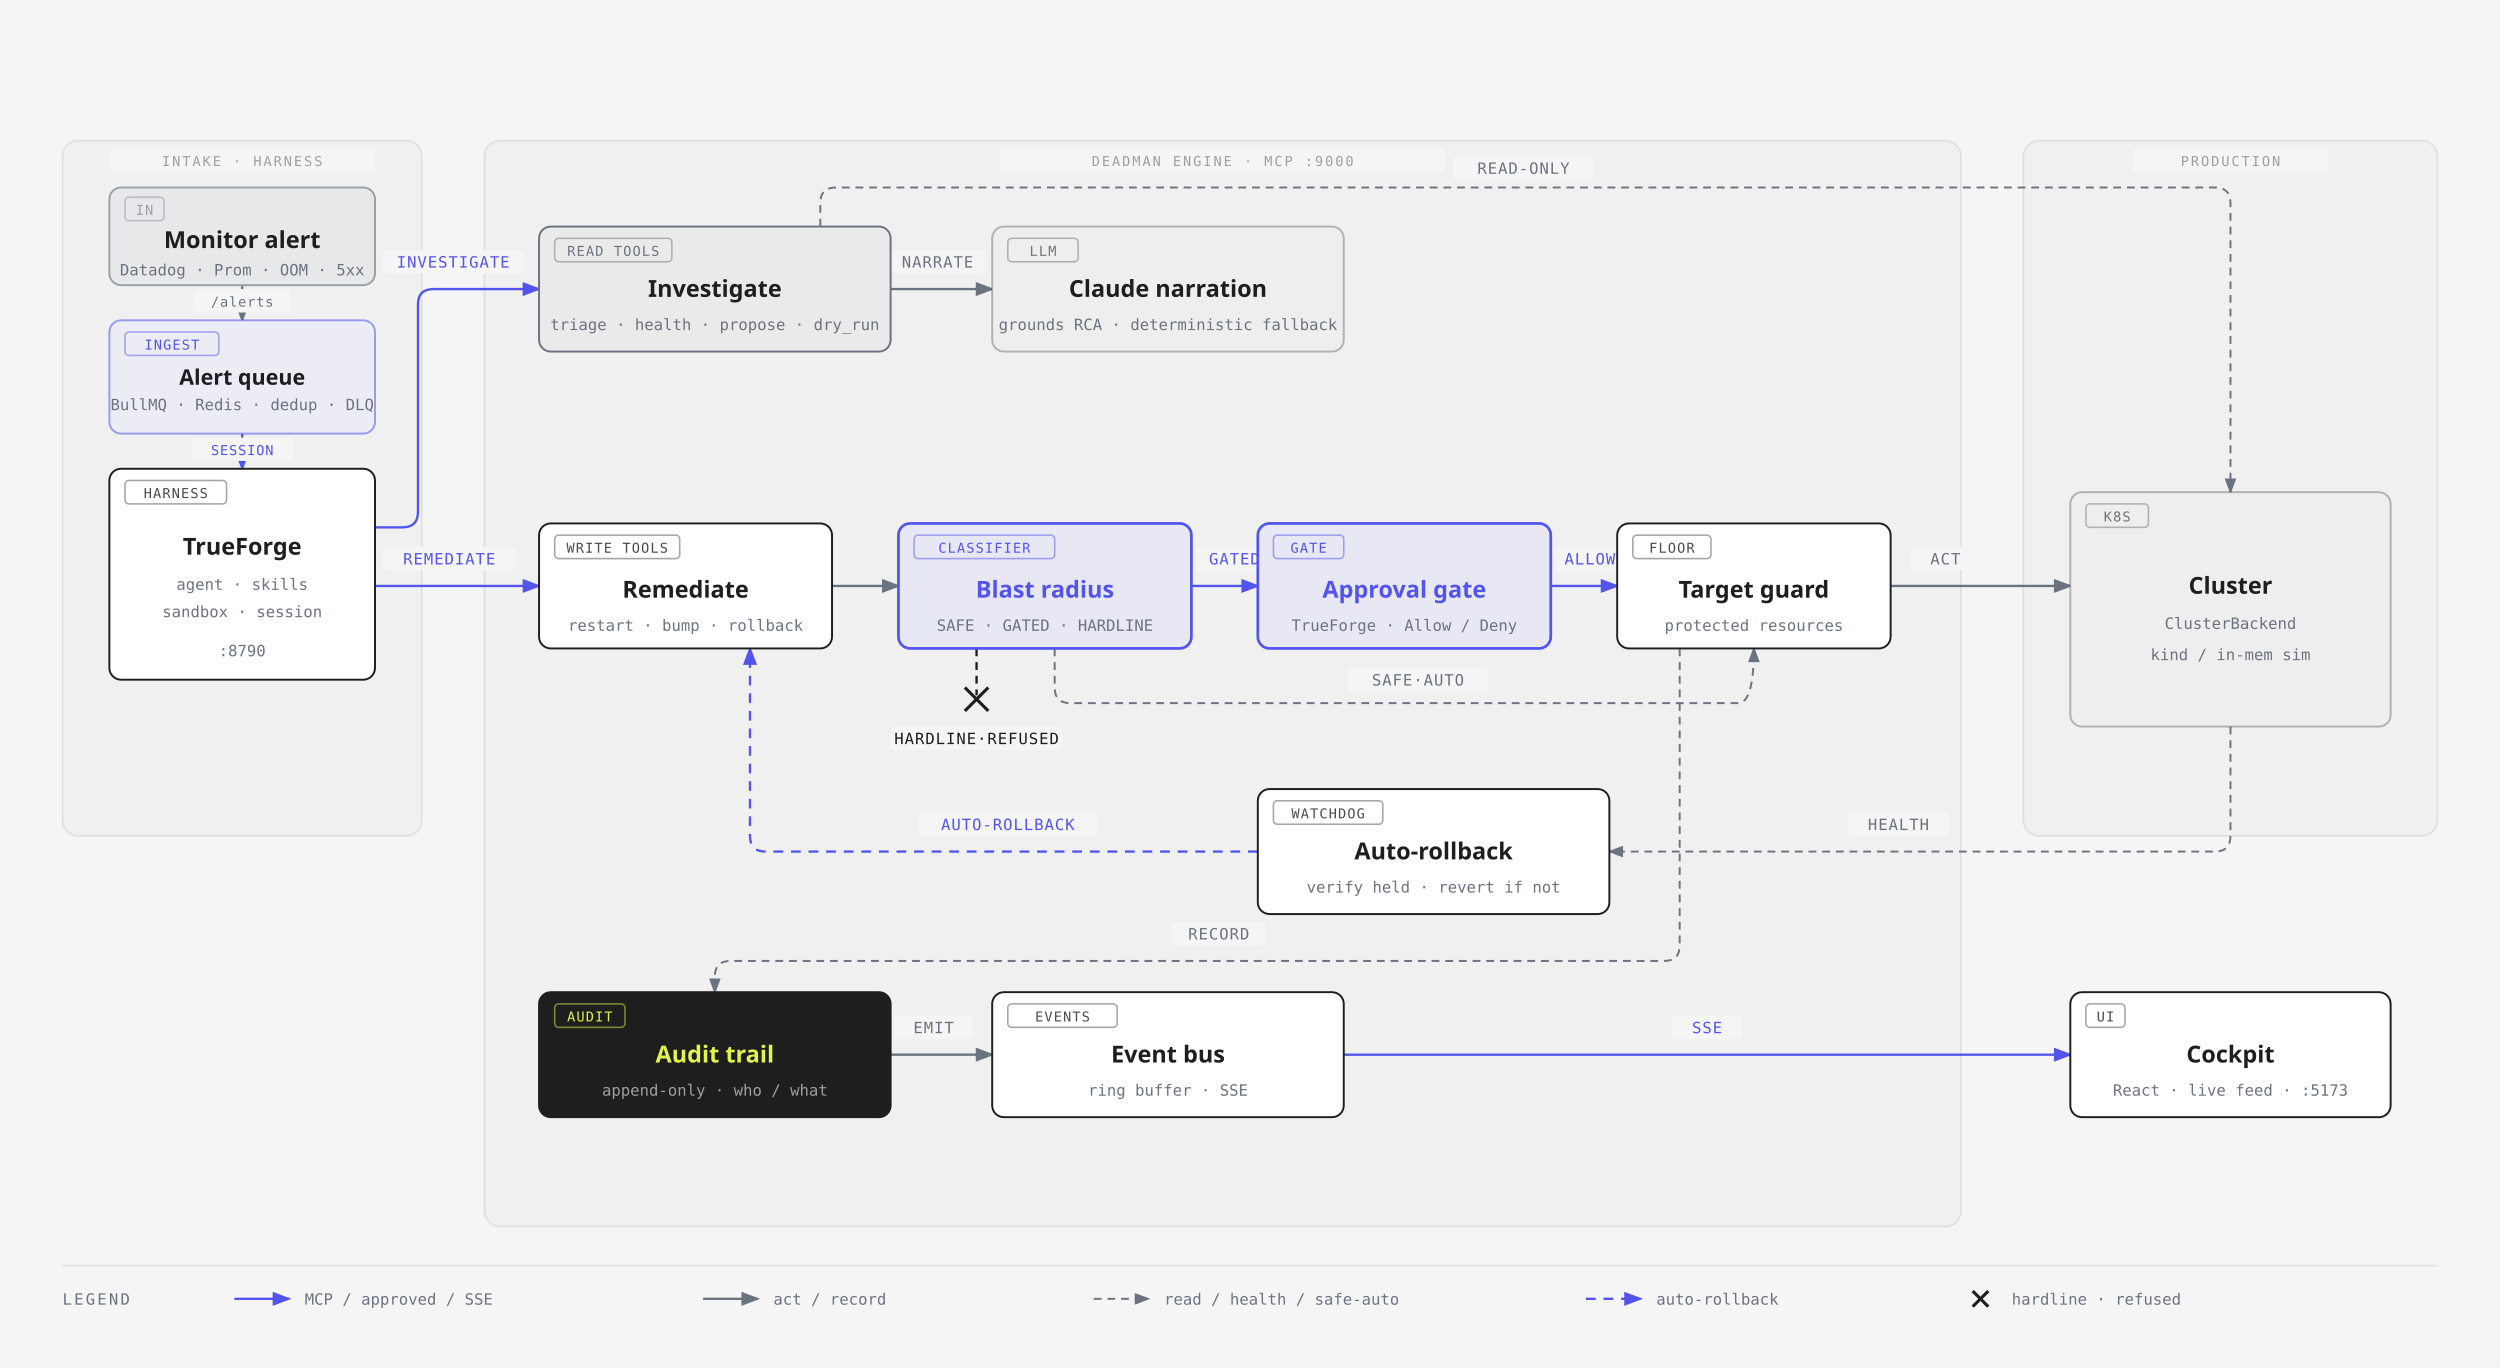
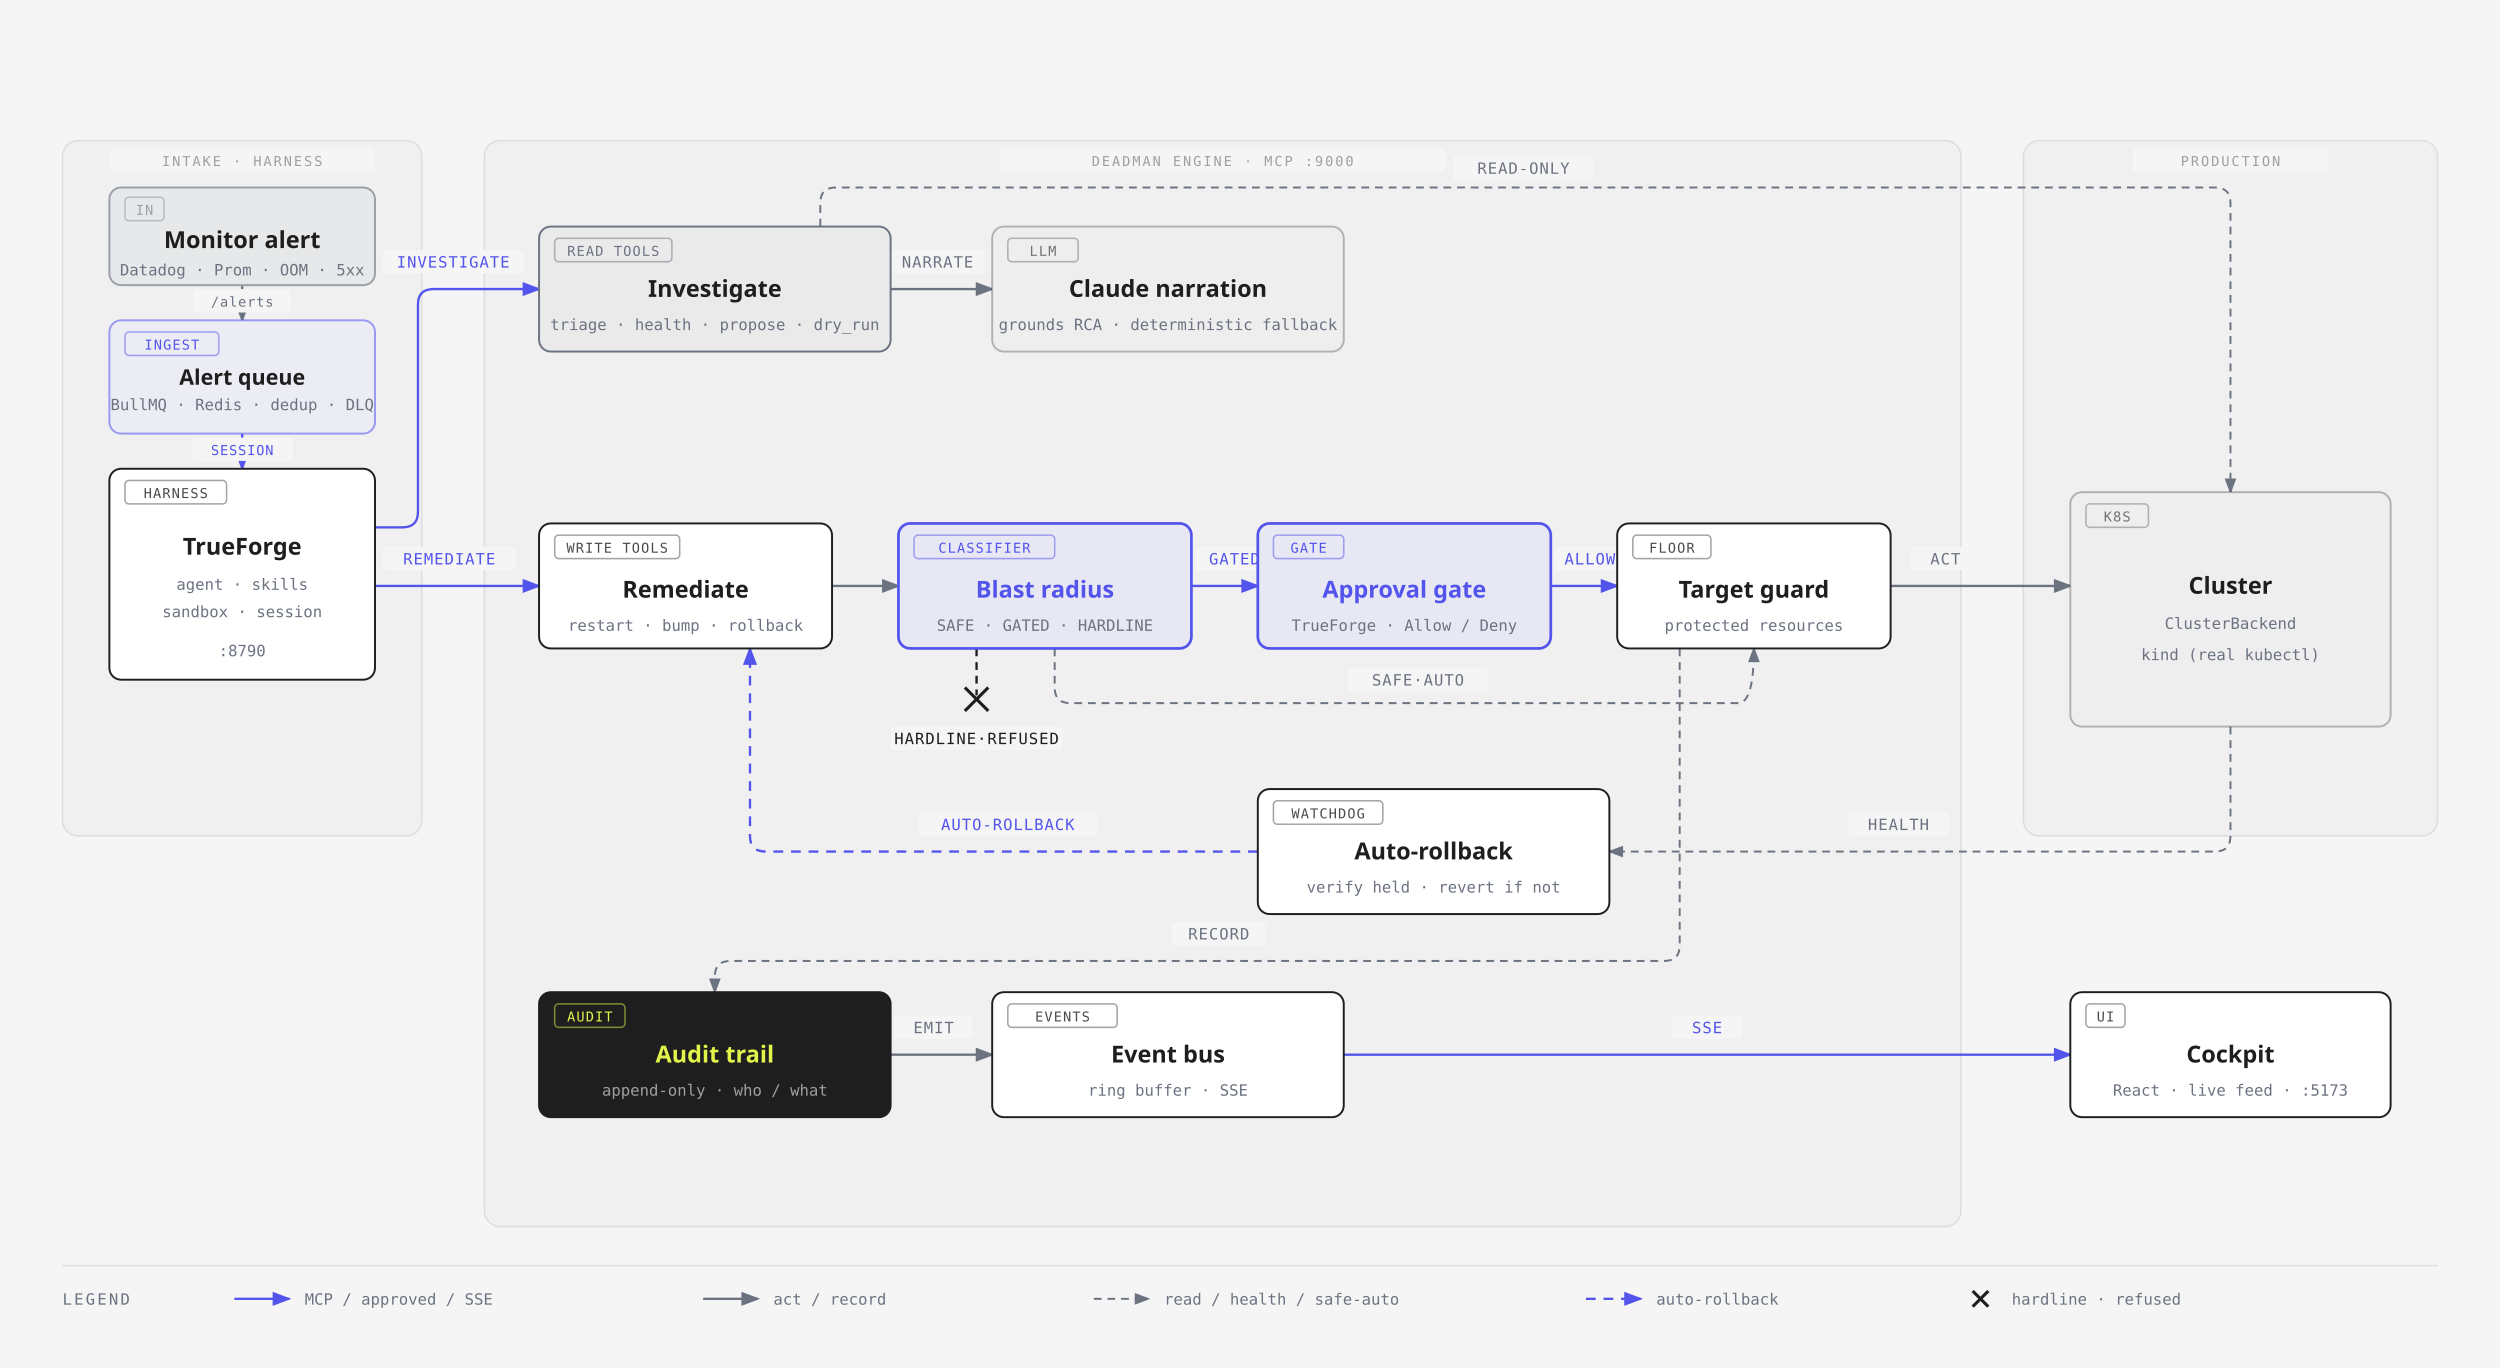
<svg xmlns="http://www.w3.org/2000/svg" viewBox="0 0 1280 700" role="img" aria-labelledby="deadman-arch2-title deadman-arch2-desc">
  <defs>
    <marker id="arrow" markerWidth="8" markerHeight="6" refX="7" refY="3" orient="auto">
      <polygon points="0 0, 8 3, 0 6" fill="#6b7280" />
    </marker>
    <marker id="arrow-accent" markerWidth="8" markerHeight="6" refX="7" refY="3" orient="auto">
      <polygon points="0 0, 8 3, 0 6" fill="#5354EC" />
    </marker>
    <marker id="arrow-ink" markerWidth="8" markerHeight="6" refX="7" refY="3" orient="auto">
      <polygon points="0 0, 8 3, 0 6" fill="#1E1E1E" />
    </marker>
  </defs>
  <rect width="100%" height="100%" fill="#F5F5F5" />
  <rect x="32" y="72" width="184" height="356" rx="8" fill="rgba(30,30,30,0.02)" stroke="rgba(30,30,30,0.10)" stroke-width="0.8" />
  <rect x="56" y="76" width="136" height="12" rx="2" fill="#F5F5F5" />
  <text x="124" y="85" fill="rgba(30,30,30,0.40)" font-size="7" font-family="'Geist Mono',monospace" text-anchor="middle" letter-spacing="0.14em">INTAKE · HARNESS</text>
  <rect x="248" y="72" width="756" height="556" rx="8" fill="rgba(30,30,30,0.02)" stroke="rgba(30,30,30,0.10)" stroke-width="0.8" />
  <rect x="512" y="76" width="228" height="12" rx="2" fill="#F5F5F5" />
  <text x="626" y="85" fill="rgba(30,30,30,0.40)" font-size="7" font-family="'Geist Mono',monospace" text-anchor="middle" letter-spacing="0.14em">DEADMAN ENGINE · MCP :9000</text>
  <rect x="1036" y="72" width="212" height="356" rx="8" fill="rgba(30,30,30,0.02)" stroke="rgba(30,30,30,0.10)" stroke-width="0.8" />
  <rect x="1092" y="76" width="100" height="12" rx="2" fill="#F5F5F5" />
  <text x="1142" y="85" fill="rgba(30,30,30,0.40)" font-size="7" font-family="'Geist Mono',monospace" text-anchor="middle" letter-spacing="0.14em">PRODUCTION</text>
  <line x1="124" y1="146" x2="124" y2="164" stroke="#6b7280" stroke-width="1.2" marker-end="url(#arrow)" />
  <rect x="99" y="148" width="50" height="12" rx="2" fill="#F5F5F5" />
  <text x="124" y="157" fill="#6b7280" font-size="7" font-family="'Geist Mono',monospace" text-anchor="middle" letter-spacing="0.06em">/alerts</text>
  <line x1="124" y1="222" x2="124" y2="240" stroke="#5354EC" stroke-width="1.2" marker-end="url(#arrow-accent)" />
  <rect x="98" y="224" width="52" height="12" rx="2" fill="#F5F5F5" />
  <text x="124" y="233" fill="#5354EC" font-size="7" font-family="'Geist Mono',monospace" text-anchor="middle" letter-spacing="0.06em">SESSION</text>
  <path d="M192,270 H206 Q214,270 214,262 V156 Q214,148 222,148 H276" fill="none" stroke="#5354EC" stroke-width="1.2" marker-end="url(#arrow-accent)" />
  <rect x="196" y="128" width="72" height="12" rx="2" fill="#F5F5F5" />
  <text x="232" y="137" fill="#5354EC" font-size="8" font-family="'Geist Mono',monospace" text-anchor="middle" letter-spacing="0.06em">INVESTIGATE</text>
  <line x1="192" y1="300" x2="276" y2="300" stroke="#5354EC" stroke-width="1.2" marker-end="url(#arrow-accent)" />
  <rect x="196" y="280" width="68" height="12" rx="2" fill="#F5F5F5" />
  <text x="230" y="289" fill="#5354EC" font-size="8" font-family="'Geist Mono',monospace" text-anchor="middle" letter-spacing="0.06em">REMEDIATE</text>
  <line x1="456" y1="148" x2="508" y2="148" stroke="#6b7280" stroke-width="1.2" marker-end="url(#arrow)" />
  <rect x="456" y="128" width="48" height="12" rx="2" fill="#F5F5F5" />
  <text x="480" y="137" fill="#6b7280" font-size="8" font-family="'Geist Mono',monospace" text-anchor="middle" letter-spacing="0.06em">NARRATE</text>
  <path d="M420,116 V104 Q420,96 428,96 H1134 Q1142,96 1142,104 V252" fill="none" stroke="#6b7280" stroke-width="1" stroke-dasharray="4,3" marker-end="url(#arrow)" />
  <rect x="744" y="80" width="72" height="12" rx="2" fill="#F5F5F5" />
  <text x="780" y="89" fill="#6b7280" font-size="8" font-family="'Geist Mono',monospace" text-anchor="middle" letter-spacing="0.06em">READ-ONLY</text>
  <line x1="426" y1="300" x2="460" y2="300" stroke="#6b7280" stroke-width="1.2" marker-end="url(#arrow)" />
  <line x1="610" y1="300" x2="644" y2="300" stroke="#5354EC" stroke-width="1.2" marker-end="url(#arrow-accent)" />
  <rect x="612" y="280" width="40" height="12" rx="2" fill="#F5F5F5" />
  <text x="632" y="289" fill="#5354EC" font-size="8" font-family="'Geist Mono',monospace" text-anchor="middle" letter-spacing="0.06em">GATED</text>
  <path d="M540,332 V352 Q540,360 548,360 H890 Q898,360 898,332" fill="none" stroke="#6b7280" stroke-width="1" stroke-dasharray="4,3" marker-end="url(#arrow)" />
  <rect x="690" y="342" width="72" height="12" rx="2" fill="#F5F5F5" />
  <text x="726" y="351" fill="#6b7280" font-size="8" font-family="'Geist Mono',monospace" text-anchor="middle" letter-spacing="0.06em">SAFE·AUTO</text>
  <line x1="794" y1="300" x2="828" y2="300" stroke="#5354EC" stroke-width="1.2" marker-end="url(#arrow-accent)" />
  <rect x="796" y="280" width="36" height="12" rx="2" fill="#F5F5F5" />
  <text x="814" y="289" fill="#5354EC" font-size="8" font-family="'Geist Mono',monospace" text-anchor="middle" letter-spacing="0.06em">ALLOW</text>
  <line x1="968" y1="300" x2="1060" y2="300" stroke="#6b7280" stroke-width="1.2" marker-end="url(#arrow)" />
  <rect x="978" y="280" width="36" height="12" rx="2" fill="#F5F5F5" />
  <text x="996" y="289" fill="#6b7280" font-size="8" font-family="'Geist Mono',monospace" text-anchor="middle" letter-spacing="0.06em">ACT</text>
  <line x1="500" y1="332" x2="500" y2="356" stroke="#1E1E1E" stroke-width="1.2" stroke-dasharray="4,3" />
  <line x1="494" y1="352" x2="506" y2="364" stroke="#1E1E1E" stroke-width="1.6" />
  <line x1="506" y1="352" x2="494" y2="364" stroke="#1E1E1E" stroke-width="1.6" />
  <rect x="456" y="372" width="88" height="12" rx="2" fill="#F5F5F5" />
  <text x="500" y="381" fill="#1E1E1E" font-size="8" font-family="'Geist Mono',monospace" text-anchor="middle" letter-spacing="0.06em">HARDLINE·REFUSED</text>
  <path d="M1142,372 V428 Q1142,436 1134,436 H824" fill="none" stroke="#6b7280" stroke-width="1" stroke-dasharray="4,3" marker-end="url(#arrow)" />
  <rect x="946" y="416" width="52" height="12" rx="2" fill="#F5F5F5" />
  <text x="972" y="425" fill="#6b7280" font-size="8" font-family="'Geist Mono',monospace" text-anchor="middle" letter-spacing="0.06em">HEALTH</text>
  <path d="M644,436 H392 Q384,436 384,428 V332" fill="none" stroke="#5354EC" stroke-width="1.2" stroke-dasharray="5,4" marker-end="url(#arrow-accent)" />
  <rect x="470" y="416" width="92" height="12" rx="2" fill="#F5F5F5" />
  <text x="516" y="425" fill="#5354EC" font-size="8" font-family="'Geist Mono',monospace" text-anchor="middle" letter-spacing="0.06em">AUTO-ROLLBACK</text>
  <path d="M860,332 V484 Q860,492 852,492 H374 Q366,492 366,500 V508" fill="none" stroke="#6b7280" stroke-width="1" stroke-dasharray="4,3" marker-end="url(#arrow)" />
  <rect x="600" y="472" width="48" height="12" rx="2" fill="#F5F5F5" />
  <text x="624" y="481" fill="#6b7280" font-size="8" font-family="'Geist Mono',monospace" text-anchor="middle" letter-spacing="0.06em">RECORD</text>
  <line x1="456" y1="540" x2="508" y2="540" stroke="#6b7280" stroke-width="1.2" marker-end="url(#arrow)" />
  <rect x="458" y="520" width="40" height="12" rx="2" fill="#F5F5F5" />
  <text x="478" y="529" fill="#6b7280" font-size="8" font-family="'Geist Mono',monospace" text-anchor="middle" letter-spacing="0.06em">EMIT</text>
  <line x1="688" y1="540" x2="1060" y2="540" stroke="#5354EC" stroke-width="1.2" marker-end="url(#arrow-accent)" />
  <rect x="856" y="520" width="36" height="12" rx="2" fill="#F5F5F5" />
  <text x="874" y="529" fill="#5354EC" font-size="8" font-family="'Geist Mono',monospace" text-anchor="middle" letter-spacing="0.06em">SSE</text>
  <rect x="56" y="96" width="136" height="50" rx="6" fill="#F5F5F5" />
  <rect x="56" y="96" width="136" height="50" rx="6" fill="rgba(107,114,128,0.10)" stroke="#9aa0a6" stroke-width="1" />
  <rect x="64" y="101" width="20" height="12" rx="2" fill="transparent" stroke="rgba(154,160,166,0.6)" stroke-width="0.8" />
  <text x="74" y="110" fill="#9aa0a6" font-size="7" font-family="'Geist Mono',monospace" text-anchor="middle" letter-spacing="0.08em">IN</text>
  <text x="124" y="127" fill="#1E1E1E" font-size="12" font-weight="600" font-family="'Geist',sans-serif" text-anchor="middle">Monitor alert</text>
  <text x="124" y="141" fill="#6b7280" font-size="8" font-family="'Geist Mono',monospace" text-anchor="middle">Datadog · Prom · OOM · 5xx</text>
  <rect x="56" y="164" width="136" height="58" rx="6" fill="#F5F5F5" />
  <rect x="56" y="164" width="136" height="58" rx="6" fill="rgba(83,84,236,0.06)" stroke="rgba(83,84,236,0.55)" stroke-width="1" />
  <rect x="64" y="170" width="48" height="12" rx="2" fill="transparent" stroke="rgba(83,84,236,0.5)" stroke-width="0.8" />
  <text x="88" y="179" fill="#5354EC" font-size="7" font-family="'Geist Mono',monospace" text-anchor="middle" letter-spacing="0.08em">INGEST</text>
  <text x="124" y="197" fill="#1E1E1E" font-size="11" font-weight="600" font-family="'Geist',sans-serif" text-anchor="middle">Alert queue</text>
  <text x="124" y="210" fill="#6b7280" font-size="8" font-family="'Geist Mono',monospace" text-anchor="middle">BullMQ · Redis · dedup · DLQ</text>
  <rect x="56" y="240" width="136" height="108" rx="6" fill="#F5F5F5" />
  <rect x="56" y="240" width="136" height="108" rx="6" fill="#ffffff" stroke="#1E1E1E" stroke-width="1" />
  <rect x="64" y="246" width="52" height="12" rx="2" fill="transparent" stroke="rgba(30,30,30,0.40)" stroke-width="0.8" />
  <text x="90" y="255" fill="rgba(30,30,30,0.80)" font-size="7" font-family="'Geist Mono',monospace" text-anchor="middle" letter-spacing="0.08em">HARNESS</text>
  <text x="124" y="284" fill="#1E1E1E" font-size="12" font-weight="600" font-family="'Geist',sans-serif" text-anchor="middle">TrueForge</text>
  <text x="124" y="302" fill="#6b7280" font-size="8" font-family="'Geist Mono',monospace" text-anchor="middle">agent · skills</text>
  <text x="124" y="316" fill="#6b7280" font-size="8" font-family="'Geist Mono',monospace" text-anchor="middle">sandbox · session</text>
  <text x="124" y="336" fill="#6b7280" font-size="8" font-family="'Geist Mono',monospace" text-anchor="middle">:8790</text>
  <rect x="276" y="116" width="180" height="64" rx="6" fill="#F5F5F5" />
  <rect x="276" y="116" width="180" height="64" rx="6" fill="rgba(30,30,30,0.05)" stroke="#6b7280" stroke-width="1" />
  <rect x="284" y="122" width="60" height="12" rx="2" fill="transparent" stroke="rgba(107,114,128,0.5)" stroke-width="0.8" />
  <text x="314" y="131" fill="#6b7280" font-size="7" font-family="'Geist Mono',monospace" text-anchor="middle" letter-spacing="0.08em">READ TOOLS</text>
  <text x="366" y="152" fill="#1E1E1E" font-size="12" font-weight="600" font-family="'Geist',sans-serif" text-anchor="middle">Investigate</text>
  <text x="366" y="169" fill="#6b7280" font-size="8" font-family="'Geist Mono',monospace" text-anchor="middle">triage · health · propose · dry_run</text>
  <rect x="508" y="116" width="180" height="64" rx="6" fill="#F5F5F5" />
  <rect x="508" y="116" width="180" height="64" rx="6" fill="rgba(30,30,30,0.03)" stroke="rgba(30,30,30,0.30)" stroke-width="1" />
  <rect x="516" y="122" width="36" height="12" rx="2" fill="transparent" stroke="rgba(30,30,30,0.30)" stroke-width="0.8" />
  <text x="534" y="131" fill="rgba(30,30,30,0.60)" font-size="7" font-family="'Geist Mono',monospace" text-anchor="middle" letter-spacing="0.08em">LLM</text>
  <text x="598" y="152" fill="#1E1E1E" font-size="12" font-weight="600" font-family="'Geist',sans-serif" text-anchor="middle">Claude narration</text>
  <text x="598" y="169" fill="#6b7280" font-size="8" font-family="'Geist Mono',monospace" text-anchor="middle">grounds RCA · deterministic fallback</text>
  <rect x="276" y="268" width="150" height="64" rx="6" fill="#F5F5F5" />
  <rect x="276" y="268" width="150" height="64" rx="6" fill="#ffffff" stroke="#1E1E1E" stroke-width="1" />
  <rect x="284" y="274" width="64" height="12" rx="2" fill="transparent" stroke="rgba(30,30,30,0.40)" stroke-width="0.8" />
  <text x="316" y="283" fill="rgba(30,30,30,0.80)" font-size="7" font-family="'Geist Mono',monospace" text-anchor="middle" letter-spacing="0.08em">WRITE TOOLS</text>
  <text x="351" y="306" fill="#1E1E1E" font-size="12" font-weight="600" font-family="'Geist',sans-serif" text-anchor="middle">Remediate</text>
  <text x="351" y="323" fill="#6b7280" font-size="8" font-family="'Geist Mono',monospace" text-anchor="middle">restart · bump · rollback</text>
  <rect x="460" y="268" width="150" height="64" rx="6" fill="#F5F5F5" />
  <rect x="460" y="268" width="150" height="64" rx="6" fill="rgba(83,84,236,0.08)" stroke="#5354EC" stroke-width="1.4" />
  <rect x="468" y="274" width="72" height="12" rx="2" fill="transparent" stroke="rgba(83,84,236,0.5)" stroke-width="0.8" />
  <text x="504" y="283" fill="#5354EC" font-size="7" font-family="'Geist Mono',monospace" text-anchor="middle" letter-spacing="0.08em">CLASSIFIER</text>
  <text x="535" y="306" fill="#5354EC" font-size="12" font-weight="600" font-family="'Geist',sans-serif" text-anchor="middle">Blast radius</text>
  <text x="535" y="323" fill="#6b7280" font-size="8" font-family="'Geist Mono',monospace" text-anchor="middle">SAFE · GATED · HARDLINE</text>
  <rect x="644" y="268" width="150" height="64" rx="6" fill="#F5F5F5" />
  <rect x="644" y="268" width="150" height="64" rx="6" fill="rgba(83,84,236,0.08)" stroke="#5354EC" stroke-width="1.4" />
  <rect x="652" y="274" width="36" height="12" rx="2" fill="transparent" stroke="rgba(83,84,236,0.5)" stroke-width="0.8" />
  <text x="670" y="283" fill="#5354EC" font-size="7" font-family="'Geist Mono',monospace" text-anchor="middle" letter-spacing="0.08em">GATE</text>
  <text x="719" y="306" fill="#5354EC" font-size="12" font-weight="600" font-family="'Geist',sans-serif" text-anchor="middle">Approval gate</text>
  <text x="719" y="323" fill="#6b7280" font-size="8" font-family="'Geist Mono',monospace" text-anchor="middle">TrueForge · Allow / Deny</text>
  <rect x="828" y="268" width="140" height="64" rx="6" fill="#F5F5F5" />
  <rect x="828" y="268" width="140" height="64" rx="6" fill="#ffffff" stroke="#1E1E1E" stroke-width="1" />
  <rect x="836" y="274" width="40" height="12" rx="2" fill="transparent" stroke="rgba(30,30,30,0.40)" stroke-width="0.8" />
  <text x="856" y="283" fill="rgba(30,30,30,0.80)" font-size="7" font-family="'Geist Mono',monospace" text-anchor="middle" letter-spacing="0.08em">FLOOR</text>
  <text x="898" y="306" fill="#1E1E1E" font-size="12" font-weight="600" font-family="'Geist',sans-serif" text-anchor="middle">Target guard</text>
  <text x="898" y="323" fill="#6b7280" font-size="8" font-family="'Geist Mono',monospace" text-anchor="middle">protected resources</text>
  <rect x="644" y="404" width="180" height="64" rx="6" fill="#F5F5F5" />
  <rect x="644" y="404" width="180" height="64" rx="6" fill="#ffffff" stroke="#1E1E1E" stroke-width="1" />
  <rect x="652" y="410" width="56" height="12" rx="2" fill="transparent" stroke="rgba(30,30,30,0.40)" stroke-width="0.8" />
  <text x="680" y="419" fill="rgba(30,30,30,0.80)" font-size="7" font-family="'Geist Mono',monospace" text-anchor="middle" letter-spacing="0.08em">WATCHDOG</text>
  <text x="734" y="440" fill="#1E1E1E" font-size="12" font-weight="600" font-family="'Geist',sans-serif" text-anchor="middle">Auto-rollback</text>
  <text x="734" y="457" fill="#6b7280" font-size="8" font-family="'Geist Mono',monospace" text-anchor="middle">verify held · revert if not</text>
  <rect x="276" y="508" width="180" height="64" rx="6" fill="#F5F5F5" />
  <rect x="276" y="508" width="180" height="64" rx="6" fill="#1E1E1E" stroke="#1E1E1E" stroke-width="1" />
  <rect x="284" y="514" width="36" height="12" rx="2" fill="transparent" stroke="rgba(226,243,75,0.5)" stroke-width="0.8" />
  <text x="302" y="523" fill="#E2F34B" font-size="7" font-family="'Geist Mono',monospace" text-anchor="middle" letter-spacing="0.08em">AUDIT</text>
  <text x="366" y="544" fill="#E2F34B" font-size="12" font-weight="600" font-family="'Geist',sans-serif" text-anchor="middle">Audit trail</text>
  <text x="366" y="561" fill="rgba(245,245,245,0.60)" font-size="8" font-family="'Geist Mono',monospace" text-anchor="middle">append-only · who / what</text>
  <rect x="508" y="508" width="180" height="64" rx="6" fill="#F5F5F5" />
  <rect x="508" y="508" width="180" height="64" rx="6" fill="#ffffff" stroke="#1E1E1E" stroke-width="1" />
  <rect x="516" y="514" width="56" height="12" rx="2" fill="transparent" stroke="rgba(30,30,30,0.40)" stroke-width="0.8" />
  <text x="544" y="523" fill="rgba(30,30,30,0.80)" font-size="7" font-family="'Geist Mono',monospace" text-anchor="middle" letter-spacing="0.08em">EVENTS</text>
  <text x="598" y="544" fill="#1E1E1E" font-size="12" font-weight="600" font-family="'Geist',sans-serif" text-anchor="middle">Event bus</text>
  <text x="598" y="561" fill="#6b7280" font-size="8" font-family="'Geist Mono',monospace" text-anchor="middle">ring buffer · SSE</text>
  <rect x="1060" y="252" width="164" height="120" rx="6" fill="#F5F5F5" />
  <rect x="1060" y="252" width="164" height="120" rx="6" fill="rgba(30,30,30,0.03)" stroke="rgba(30,30,30,0.30)" stroke-width="1" />
  <rect x="1068" y="258" width="32" height="12" rx="2" fill="transparent" stroke="rgba(30,30,30,0.30)" stroke-width="0.8" />
  <text x="1084" y="267" fill="rgba(30,30,30,0.60)" font-size="7" font-family="'Geist Mono',monospace" text-anchor="middle" letter-spacing="0.08em">K8S</text>
  <text x="1142" y="304" fill="#1E1E1E" font-size="12" font-weight="600" font-family="'Geist',sans-serif" text-anchor="middle">Cluster</text>
  <text x="1142" y="322" fill="#6b7280" font-size="8" font-family="'Geist Mono',monospace" text-anchor="middle">ClusterBackend</text>
-   <text x="1142" y="338" fill="#6b7280" font-size="8" font-family="'Geist Mono',monospace" text-anchor="middle">kind / in-mem sim</text>
+   <text x="1142" y="338" fill="#6b7280" font-size="8" font-family="'Geist Mono',monospace" text-anchor="middle">kind (real kubectl)</text>
  <rect x="1060" y="508" width="164" height="64" rx="6" fill="#F5F5F5" />
  <rect x="1060" y="508" width="164" height="64" rx="6" fill="#ffffff" stroke="#1E1E1E" stroke-width="1" />
  <rect x="1068" y="514" width="20" height="12" rx="2" fill="transparent" stroke="rgba(30,30,30,0.40)" stroke-width="0.8" />
  <text x="1078" y="523" fill="rgba(30,30,30,0.80)" font-size="7" font-family="'Geist Mono',monospace" text-anchor="middle" letter-spacing="0.08em">UI</text>
  <text x="1142" y="544" fill="#1E1E1E" font-size="12" font-weight="600" font-family="'Geist',sans-serif" text-anchor="middle">Cockpit</text>
  <text x="1142" y="561" fill="#6b7280" font-size="8" font-family="'Geist Mono',monospace" text-anchor="middle">React · live feed · :5173</text>
  <line x1="32" y1="648" x2="1248" y2="648" stroke="rgba(30,30,30,0.10)" stroke-width="0.8" />
  <text x="32" y="668" fill="#6b7280" font-size="8" font-family="'Geist Mono',monospace" letter-spacing="0.14em">LEGEND</text>
  <line x1="120" y1="665" x2="148" y2="665" stroke="#5354EC" stroke-width="1.2" marker-end="url(#arrow-accent)" />
  <text x="156" y="668" fill="#6b7280" font-size="8" font-family="'Geist Mono',monospace">MCP / approved / SSE</text>
  <line x1="360" y1="665" x2="388" y2="665" stroke="#6b7280" stroke-width="1.2" marker-end="url(#arrow)" />
  <text x="396" y="668" fill="#6b7280" font-size="8" font-family="'Geist Mono',monospace">act / record</text>
  <line x1="560" y1="665" x2="588" y2="665" stroke="#6b7280" stroke-width="1" stroke-dasharray="4,3" marker-end="url(#arrow)" />
  <text x="596" y="668" fill="#6b7280" font-size="8" font-family="'Geist Mono',monospace">read / health / safe-auto</text>
  <line x1="812" y1="665" x2="840" y2="665" stroke="#5354EC" stroke-width="1.2" stroke-dasharray="5,4" marker-end="url(#arrow-accent)" />
  <text x="848" y="668" fill="#6b7280" font-size="8" font-family="'Geist Mono',monospace">auto-rollback</text>
  <line x1="1010" y1="661" x2="1018" y2="669" stroke="#1E1E1E" stroke-width="1.6" />
  <line x1="1018" y1="661" x2="1010" y2="669" stroke="#1E1E1E" stroke-width="1.6" />
  <text x="1030" y="668" fill="#6b7280" font-size="8" font-family="'Geist Mono',monospace">hardline · refused</text>
</svg>
